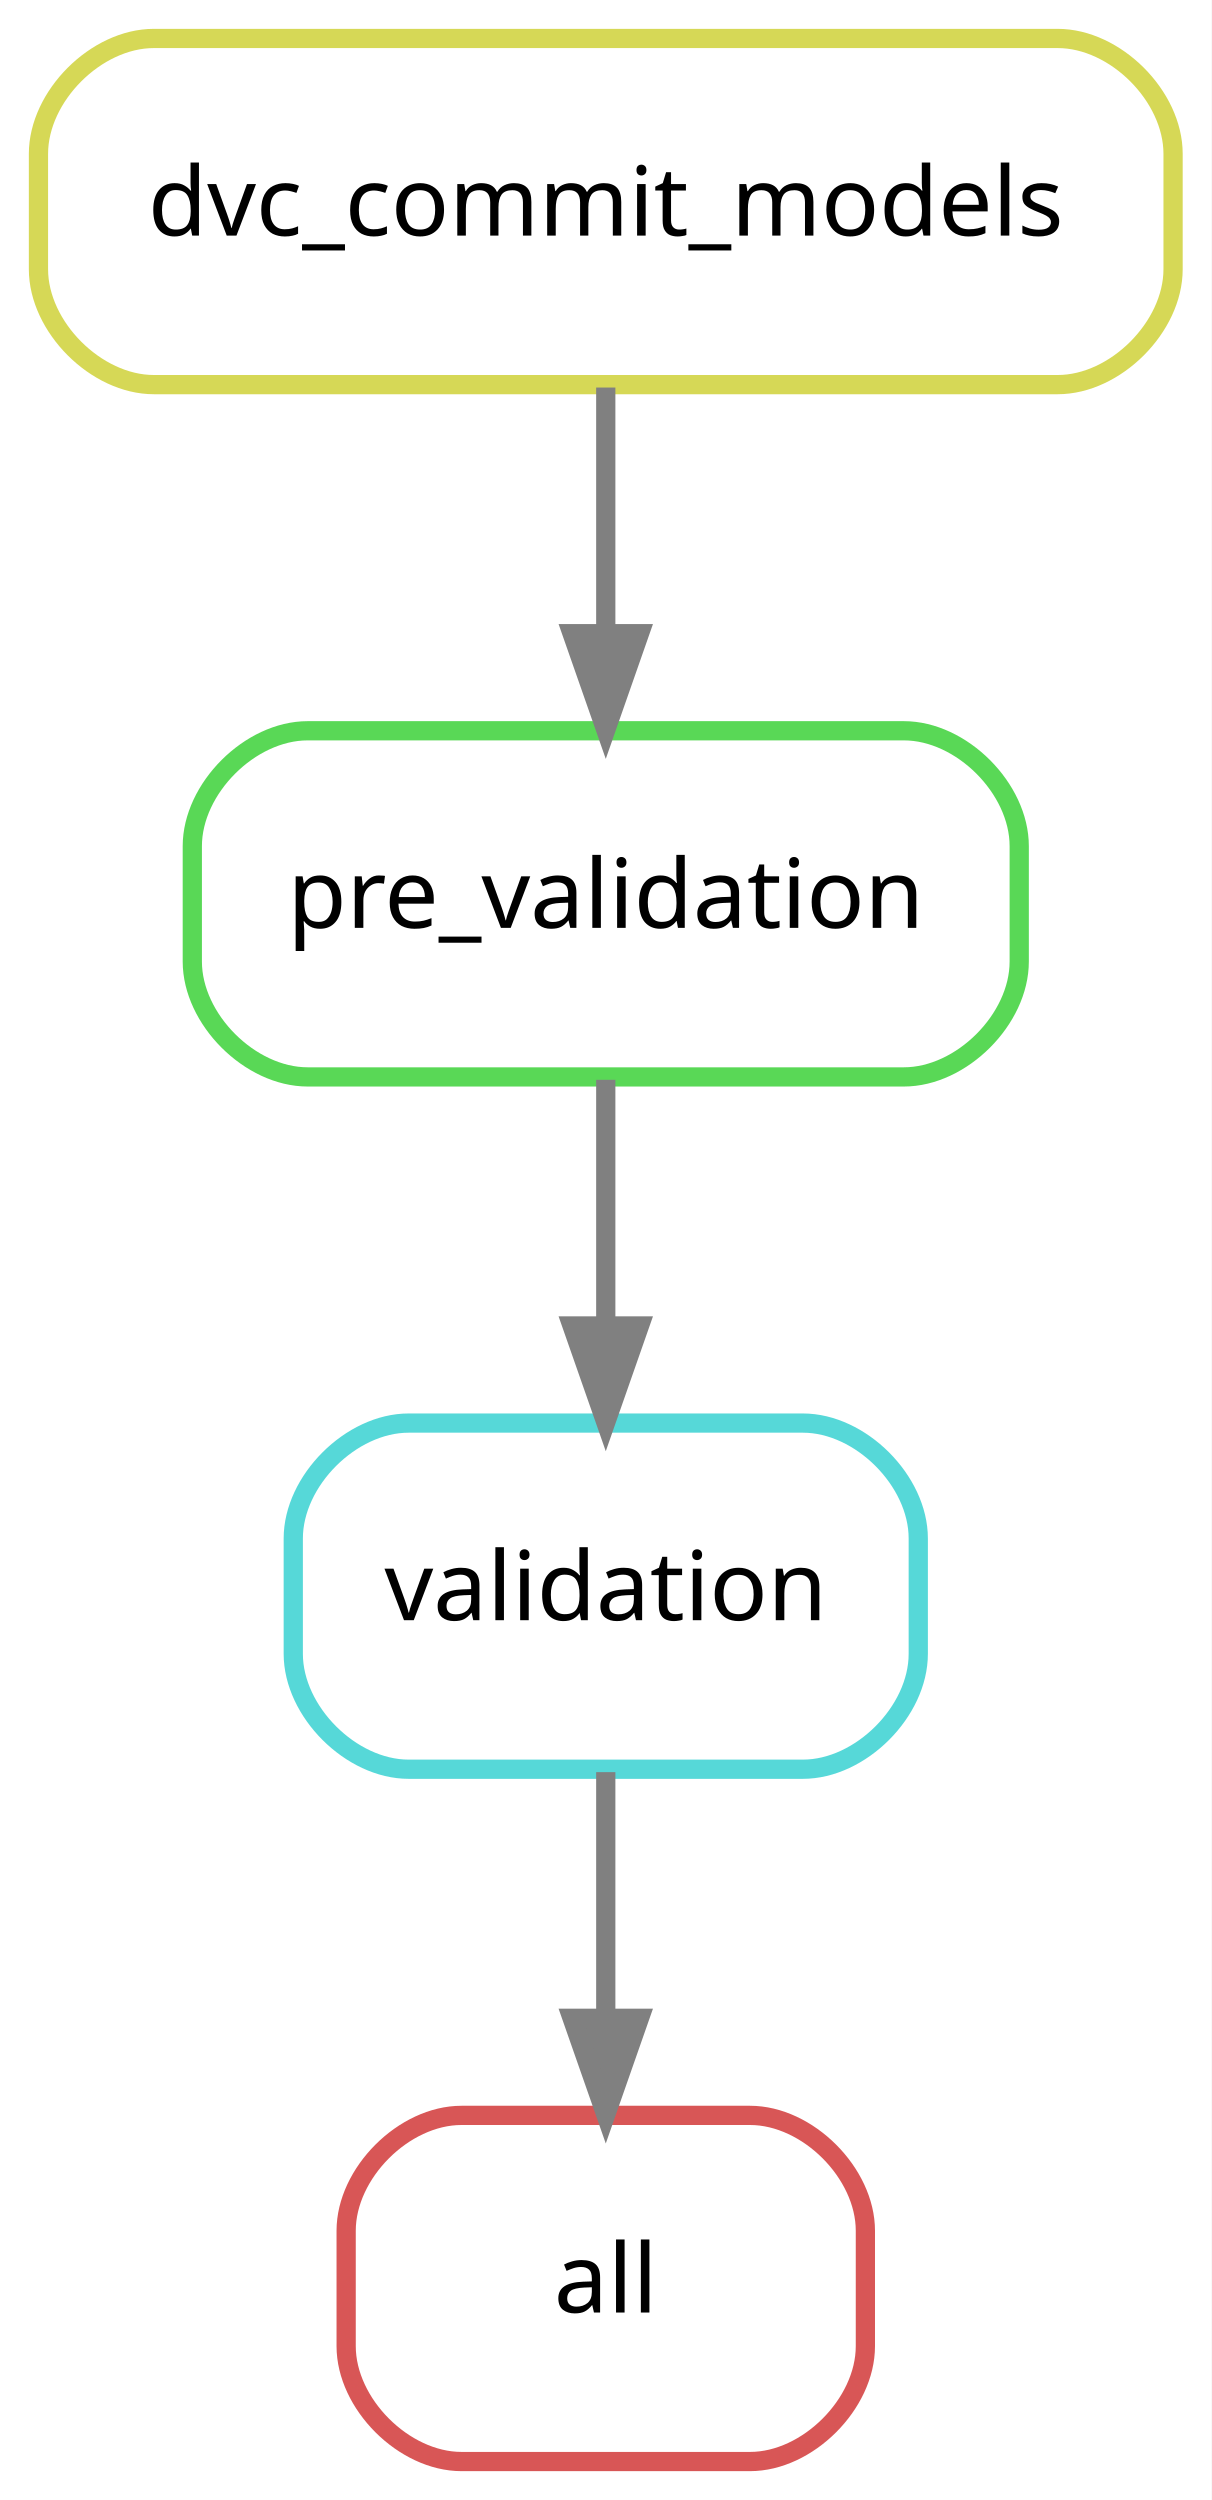
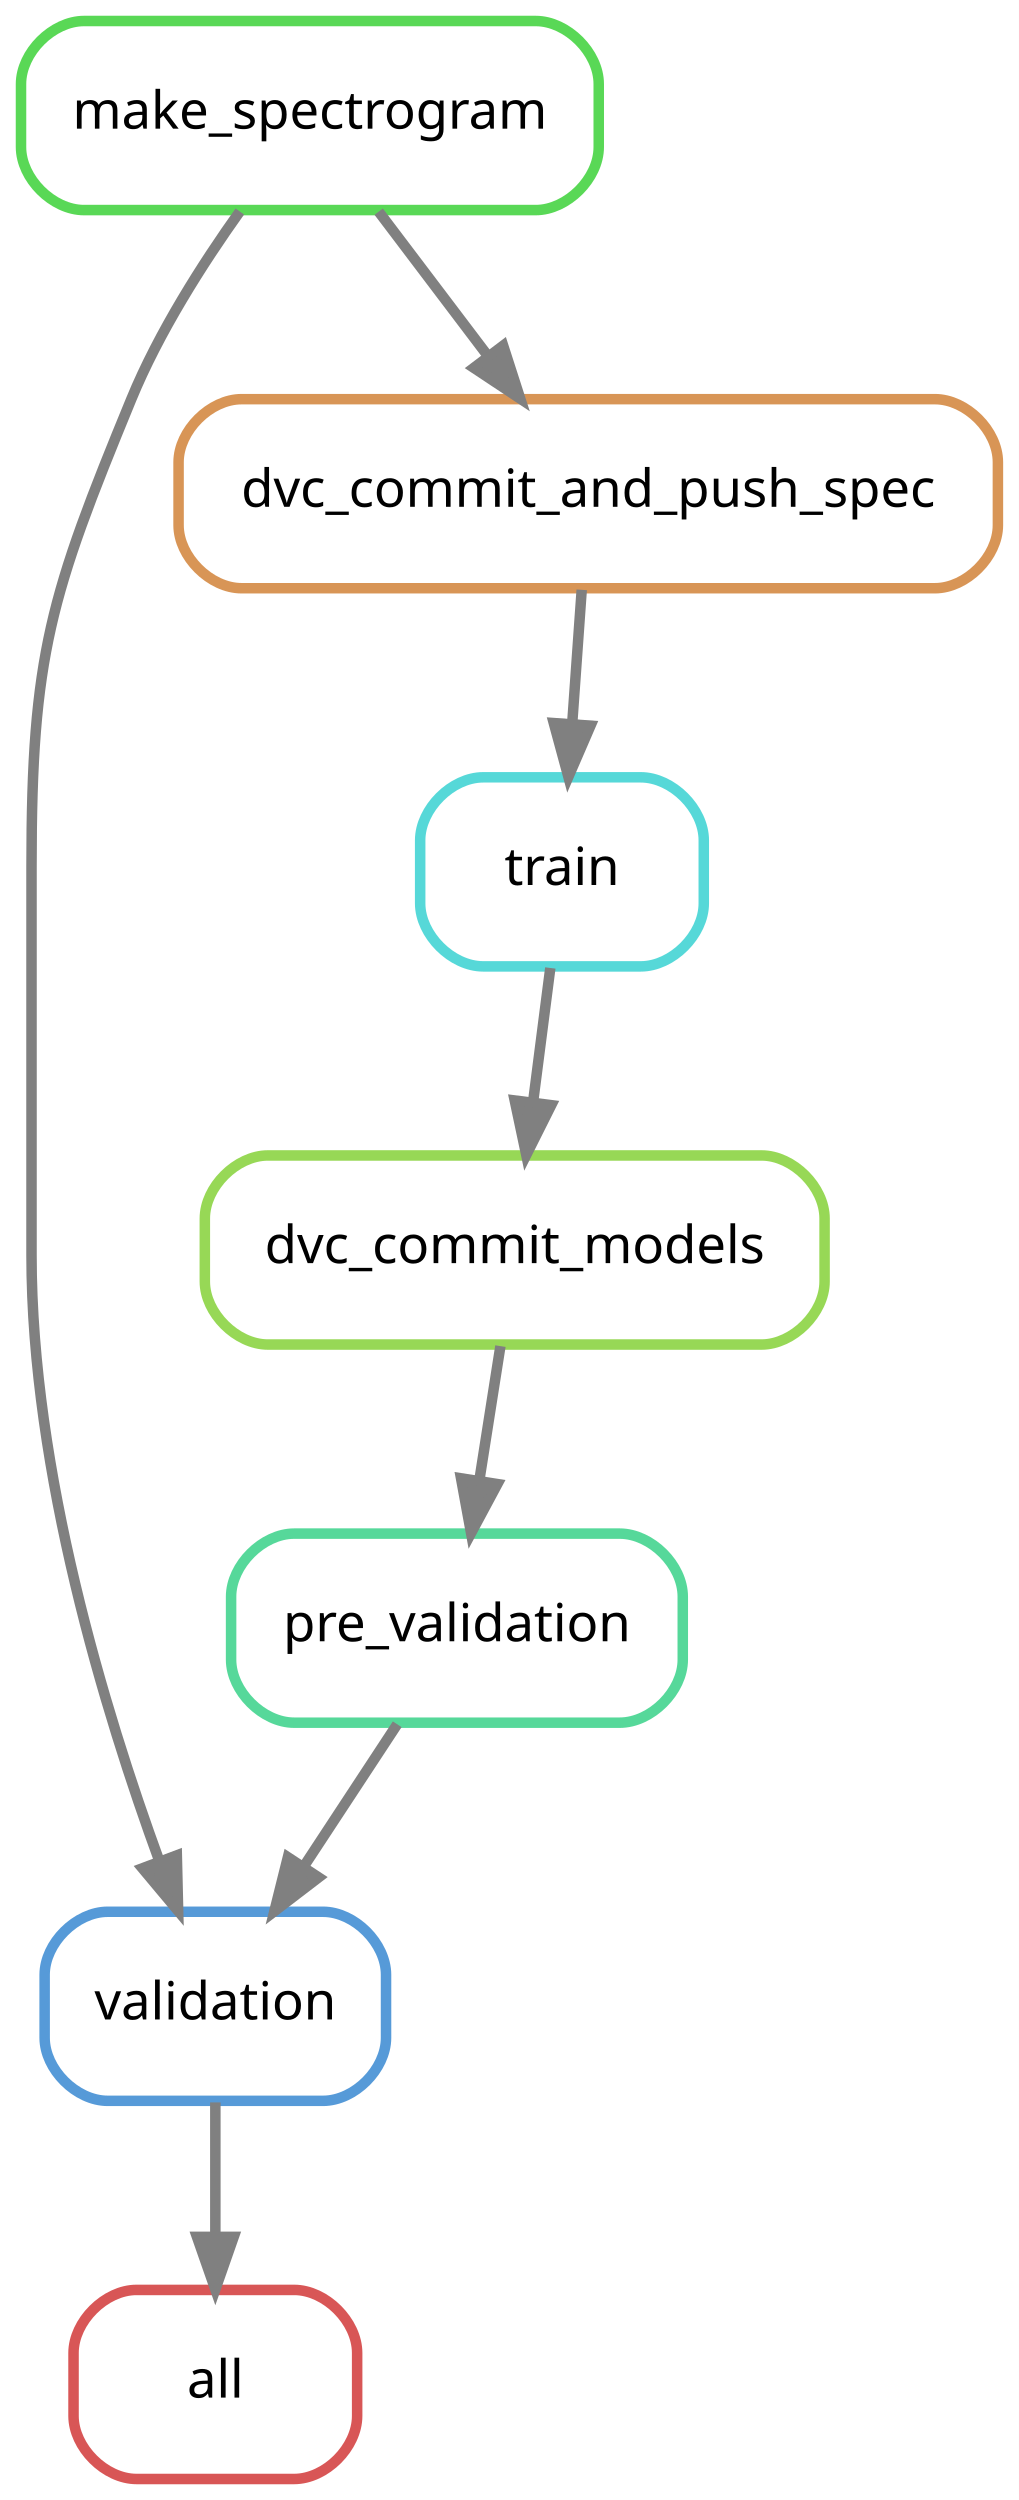
- <svg xmlns="http://www.w3.org/2000/svg" width="126pt" height="260pt" viewBox="0.00 0.00 126.00 260.00">
-   <g id="graph0" class="graph" transform="scale(1 1) rotate(0) translate(4 256)">
-     <polygon fill="white" stroke="transparent" points="-4,4 -4,-256 122,-256 122,4 -4,4" />
+ <svg xmlns="http://www.w3.org/2000/svg" width="194pt" height="476pt" viewBox="0.00 0.00 194.00 476.00">
+   <g id="graph0" class="graph" transform="scale(1 1) rotate(0) translate(4 472)">
+     <polygon fill="white" stroke="transparent" points="-4,4 -4,-472 190,-472 190,4 -4,4" />
    <g id="node1" class="node">
-       <path fill="none" stroke="#d85656" stroke-width="2" d="M74,-36C74,-36 44,-36 44,-36 38,-36 32,-30 32,-24 32,-24 32,-12 32,-12 32,-6 38,0 44,0 44,0 74,0 74,0 80,0 86,-6 86,-12 86,-12 86,-24 86,-24 86,-30 80,-36 74,-36" />
-       <text text-anchor="middle" x="59" y="-15.5" font-family="sans" font-size="10.00">all</text>
+       <path fill="none" stroke="#d85656" stroke-width="2" d="M52,-36C52,-36 22,-36 22,-36 16,-36 10,-30 10,-24 10,-24 10,-12 10,-12 10,-6 16,0 22,0 22,0 52,0 52,0 58,0 64,-6 64,-12 64,-12 64,-24 64,-24 64,-30 58,-36 52,-36" />
+       <text text-anchor="middle" x="37" y="-15.5" font-family="sans" font-size="10.00">all</text>
    </g>
    <g id="node2" class="node">
-       <path fill="none" stroke="#56d8d8" stroke-width="2" d="M79.5,-108C79.5,-108 38.5,-108 38.5,-108 32.5,-108 26.5,-102 26.5,-96 26.5,-96 26.5,-84 26.5,-84 26.5,-78 32.5,-72 38.5,-72 38.5,-72 79.5,-72 79.5,-72 85.5,-72 91.5,-78 91.5,-84 91.5,-84 91.5,-96 91.5,-96 91.5,-102 85.5,-108 79.5,-108" />
-       <text text-anchor="middle" x="59" y="-87.5" font-family="sans" font-size="10.00">validation</text>
+       <path fill="none" stroke="#569ad8" stroke-width="2" d="M57.5,-108C57.5,-108 16.5,-108 16.5,-108 10.5,-108 4.5,-102 4.5,-96 4.5,-96 4.5,-84 4.5,-84 4.5,-78 10.5,-72 16.5,-72 16.5,-72 57.5,-72 57.5,-72 63.5,-72 69.5,-78 69.5,-84 69.5,-84 69.5,-96 69.5,-96 69.5,-102 63.5,-108 57.5,-108" />
+       <text text-anchor="middle" x="37" y="-87.5" font-family="sans" font-size="10.00">validation</text>
    </g>
    <g id="edge1" class="edge">
-       <path fill="none" stroke="grey" stroke-width="2" d="M59,-71.7C59,-63.98 59,-54.71 59,-46.11" />
-       <polygon fill="grey" stroke="grey" stroke-width="2" points="62.5,-46.1 59,-36.1 55.5,-46.1 62.5,-46.1" />
+       <path fill="none" stroke="grey" stroke-width="2" d="M37,-71.7C37,-63.98 37,-54.71 37,-46.11" />
+       <polygon fill="grey" stroke="grey" stroke-width="2" points="40.5,-46.1 37,-36.1 33.5,-46.1 40.5,-46.1" />
    </g>
    <g id="node3" class="node">
-       <path fill="none" stroke="#59d856" stroke-width="2" d="M90,-180C90,-180 28,-180 28,-180 22,-180 16,-174 16,-168 16,-168 16,-156 16,-156 16,-150 22,-144 28,-144 28,-144 90,-144 90,-144 96,-144 102,-150 102,-156 102,-156 102,-168 102,-168 102,-174 96,-180 90,-180" />
-       <text text-anchor="middle" x="59" y="-159.5" font-family="sans" font-size="10.00">pre_validation</text>
+       <path fill="none" stroke="#59d856" stroke-width="2" d="M98,-468C98,-468 12,-468 12,-468 6,-468 0,-462 0,-456 0,-456 0,-444 0,-444 0,-438 6,-432 12,-432 12,-432 98,-432 98,-432 104,-432 110,-438 110,-444 110,-444 110,-456 110,-456 110,-462 104,-468 98,-468" />
+       <text text-anchor="middle" x="55" y="-447.5" font-family="sans" font-size="10.00">make_spectrogram</text>
+     </g>
+     <g id="edge3" class="edge">
+       <path fill="none" stroke="grey" stroke-width="2" d="M41.66,-431.73C34.56,-421.78 26.24,-408.74 21,-396 5.61,-358.6 2,-347.45 2,-307 2,-307 2,-307 2,-233 2,-191.84 16.03,-145.88 26.33,-117.69" />
+       <polygon fill="grey" stroke="grey" stroke-width="2" points="29.67,-118.74 29.92,-108.15 23.12,-116.28 29.67,-118.74" />
+     </g>
+     <g id="node7" class="node">
+       <path fill="none" stroke="#d89556" stroke-width="2" d="M174,-396C174,-396 42,-396 42,-396 36,-396 30,-390 30,-384 30,-384 30,-372 30,-372 30,-366 36,-360 42,-360 42,-360 174,-360 174,-360 180,-360 186,-366 186,-372 186,-372 186,-384 186,-384 186,-390 180,-396 174,-396" />
+       <text text-anchor="middle" x="108" y="-375.5" font-family="sans" font-size="10.00">dvc_commit_and_push_spec</text>
+     </g>
+     <g id="edge7" class="edge">
+       <path fill="none" stroke="grey" stroke-width="2" d="M68.1,-431.7C74.39,-423.39 82.05,-413.28 88.96,-404.14" />
+       <polygon fill="grey" stroke="grey" stroke-width="2" points="91.8,-406.19 95.05,-396.1 86.22,-401.96 91.8,-406.19" />
+     </g>
+     <g id="node4" class="node">
+       <path fill="none" stroke="#56d89a" stroke-width="2" d="M114,-180C114,-180 52,-180 52,-180 46,-180 40,-174 40,-168 40,-168 40,-156 40,-156 40,-150 46,-144 52,-144 52,-144 114,-144 114,-144 120,-144 126,-150 126,-156 126,-156 126,-168 126,-168 126,-174 120,-180 114,-180" />
+       <text text-anchor="middle" x="83" y="-159.5" font-family="sans" font-size="10.00">pre_validation</text>
    </g>
    <g id="edge2" class="edge">
-       <path fill="none" stroke="grey" stroke-width="2" d="M59,-143.7C59,-135.98 59,-126.71 59,-118.11" />
-       <polygon fill="grey" stroke="grey" stroke-width="2" points="62.5,-118.1 59,-108.1 55.5,-118.1 62.5,-118.1" />
+       <path fill="none" stroke="grey" stroke-width="2" d="M71.63,-143.7C66.28,-135.56 59.8,-125.69 53.89,-116.7" />
+       <polygon fill="grey" stroke="grey" stroke-width="2" points="56.66,-114.54 48.24,-108.1 50.81,-118.38 56.66,-114.54" />
    </g>
-     <g id="node4" class="node">
-       <path fill="none" stroke="#d6d856" stroke-width="2" d="M106,-252C106,-252 12,-252 12,-252 6,-252 0,-246 0,-240 0,-240 0,-228 0,-228 0,-222 6,-216 12,-216 12,-216 106,-216 106,-216 112,-216 118,-222 118,-228 118,-228 118,-240 118,-240 118,-246 112,-252 106,-252" />
-       <text text-anchor="middle" x="59" y="-231.5" font-family="sans" font-size="10.00">dvc_commit_models</text>
+     <g id="node5" class="node">
+       <path fill="none" stroke="#97d856" stroke-width="2" d="M141,-252C141,-252 47,-252 47,-252 41,-252 35,-246 35,-240 35,-240 35,-228 35,-228 35,-222 41,-216 47,-216 47,-216 141,-216 141,-216 147,-216 153,-222 153,-228 153,-228 153,-240 153,-240 153,-246 147,-252 141,-252" />
+       <text text-anchor="middle" x="94" y="-231.5" font-family="sans" font-size="10.00">dvc_commit_models</text>
    </g>
-     <g id="edge3" class="edge">
-       <path fill="none" stroke="grey" stroke-width="2" d="M59,-215.7C59,-207.98 59,-198.71 59,-190.11" />
-       <polygon fill="grey" stroke="grey" stroke-width="2" points="62.5,-190.1 59,-180.1 55.5,-190.1 62.5,-190.1" />
+     <g id="edge4" class="edge">
+       <path fill="none" stroke="grey" stroke-width="2" d="M91.28,-215.7C90.07,-207.98 88.61,-198.71 87.26,-190.11" />
+       <polygon fill="grey" stroke="grey" stroke-width="2" points="90.7,-189.44 85.69,-180.1 83.78,-190.53 90.7,-189.44" />
+     </g>
+     <g id="node6" class="node">
+       <path fill="none" stroke="#56d8d8" stroke-width="2" d="M118,-324C118,-324 88,-324 88,-324 82,-324 76,-318 76,-312 76,-312 76,-300 76,-300 76,-294 82,-288 88,-288 88,-288 118,-288 118,-288 124,-288 130,-294 130,-300 130,-300 130,-312 130,-312 130,-318 124,-324 118,-324" />
+       <text text-anchor="middle" x="103" y="-303.5" font-family="sans" font-size="10.00">train</text>
+     </g>
+     <g id="edge5" class="edge">
+       <path fill="none" stroke="grey" stroke-width="2" d="M100.78,-287.7C99.78,-279.98 98.59,-270.71 97.49,-262.11" />
+       <polygon fill="grey" stroke="grey" stroke-width="2" points="100.95,-261.58 96.2,-252.1 94,-262.47 100.95,-261.58" />
+     </g>
+     <g id="edge6" class="edge">
+       <path fill="none" stroke="grey" stroke-width="2" d="M106.76,-359.7C106.21,-351.98 105.55,-342.71 104.94,-334.11" />
+       <polygon fill="grey" stroke="grey" stroke-width="2" points="108.43,-333.83 104.22,-324.1 101.44,-334.33 108.43,-333.83" />
    </g>
  </g>
</svg>
